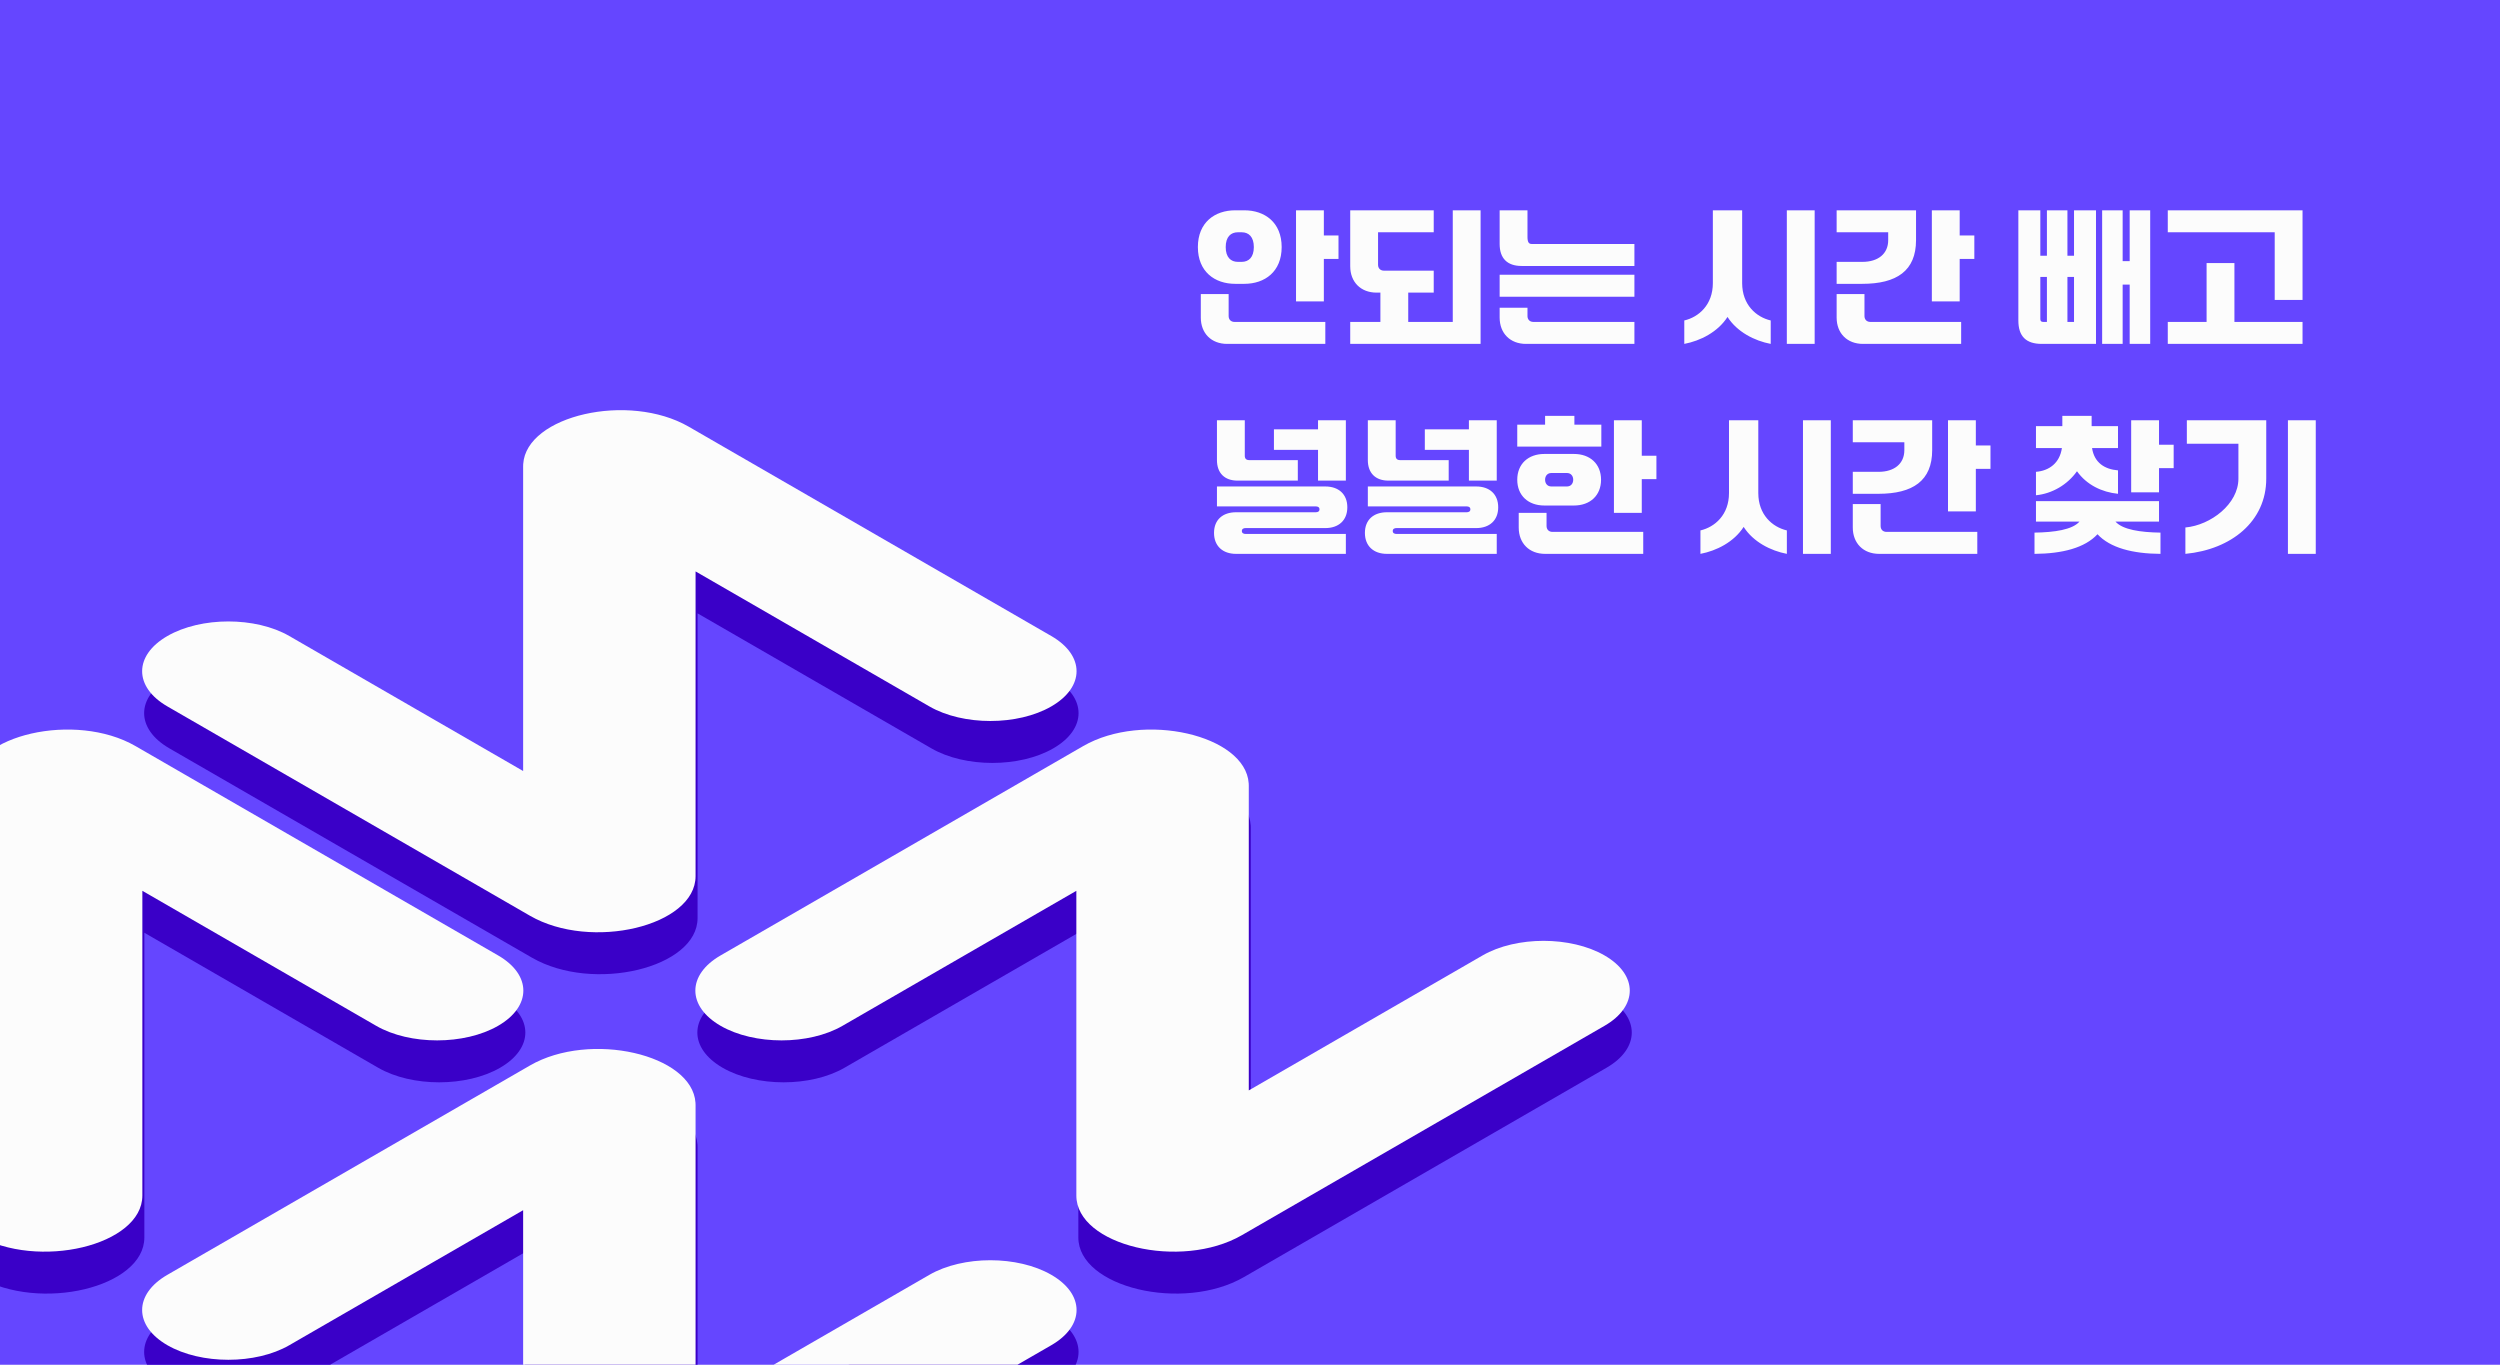
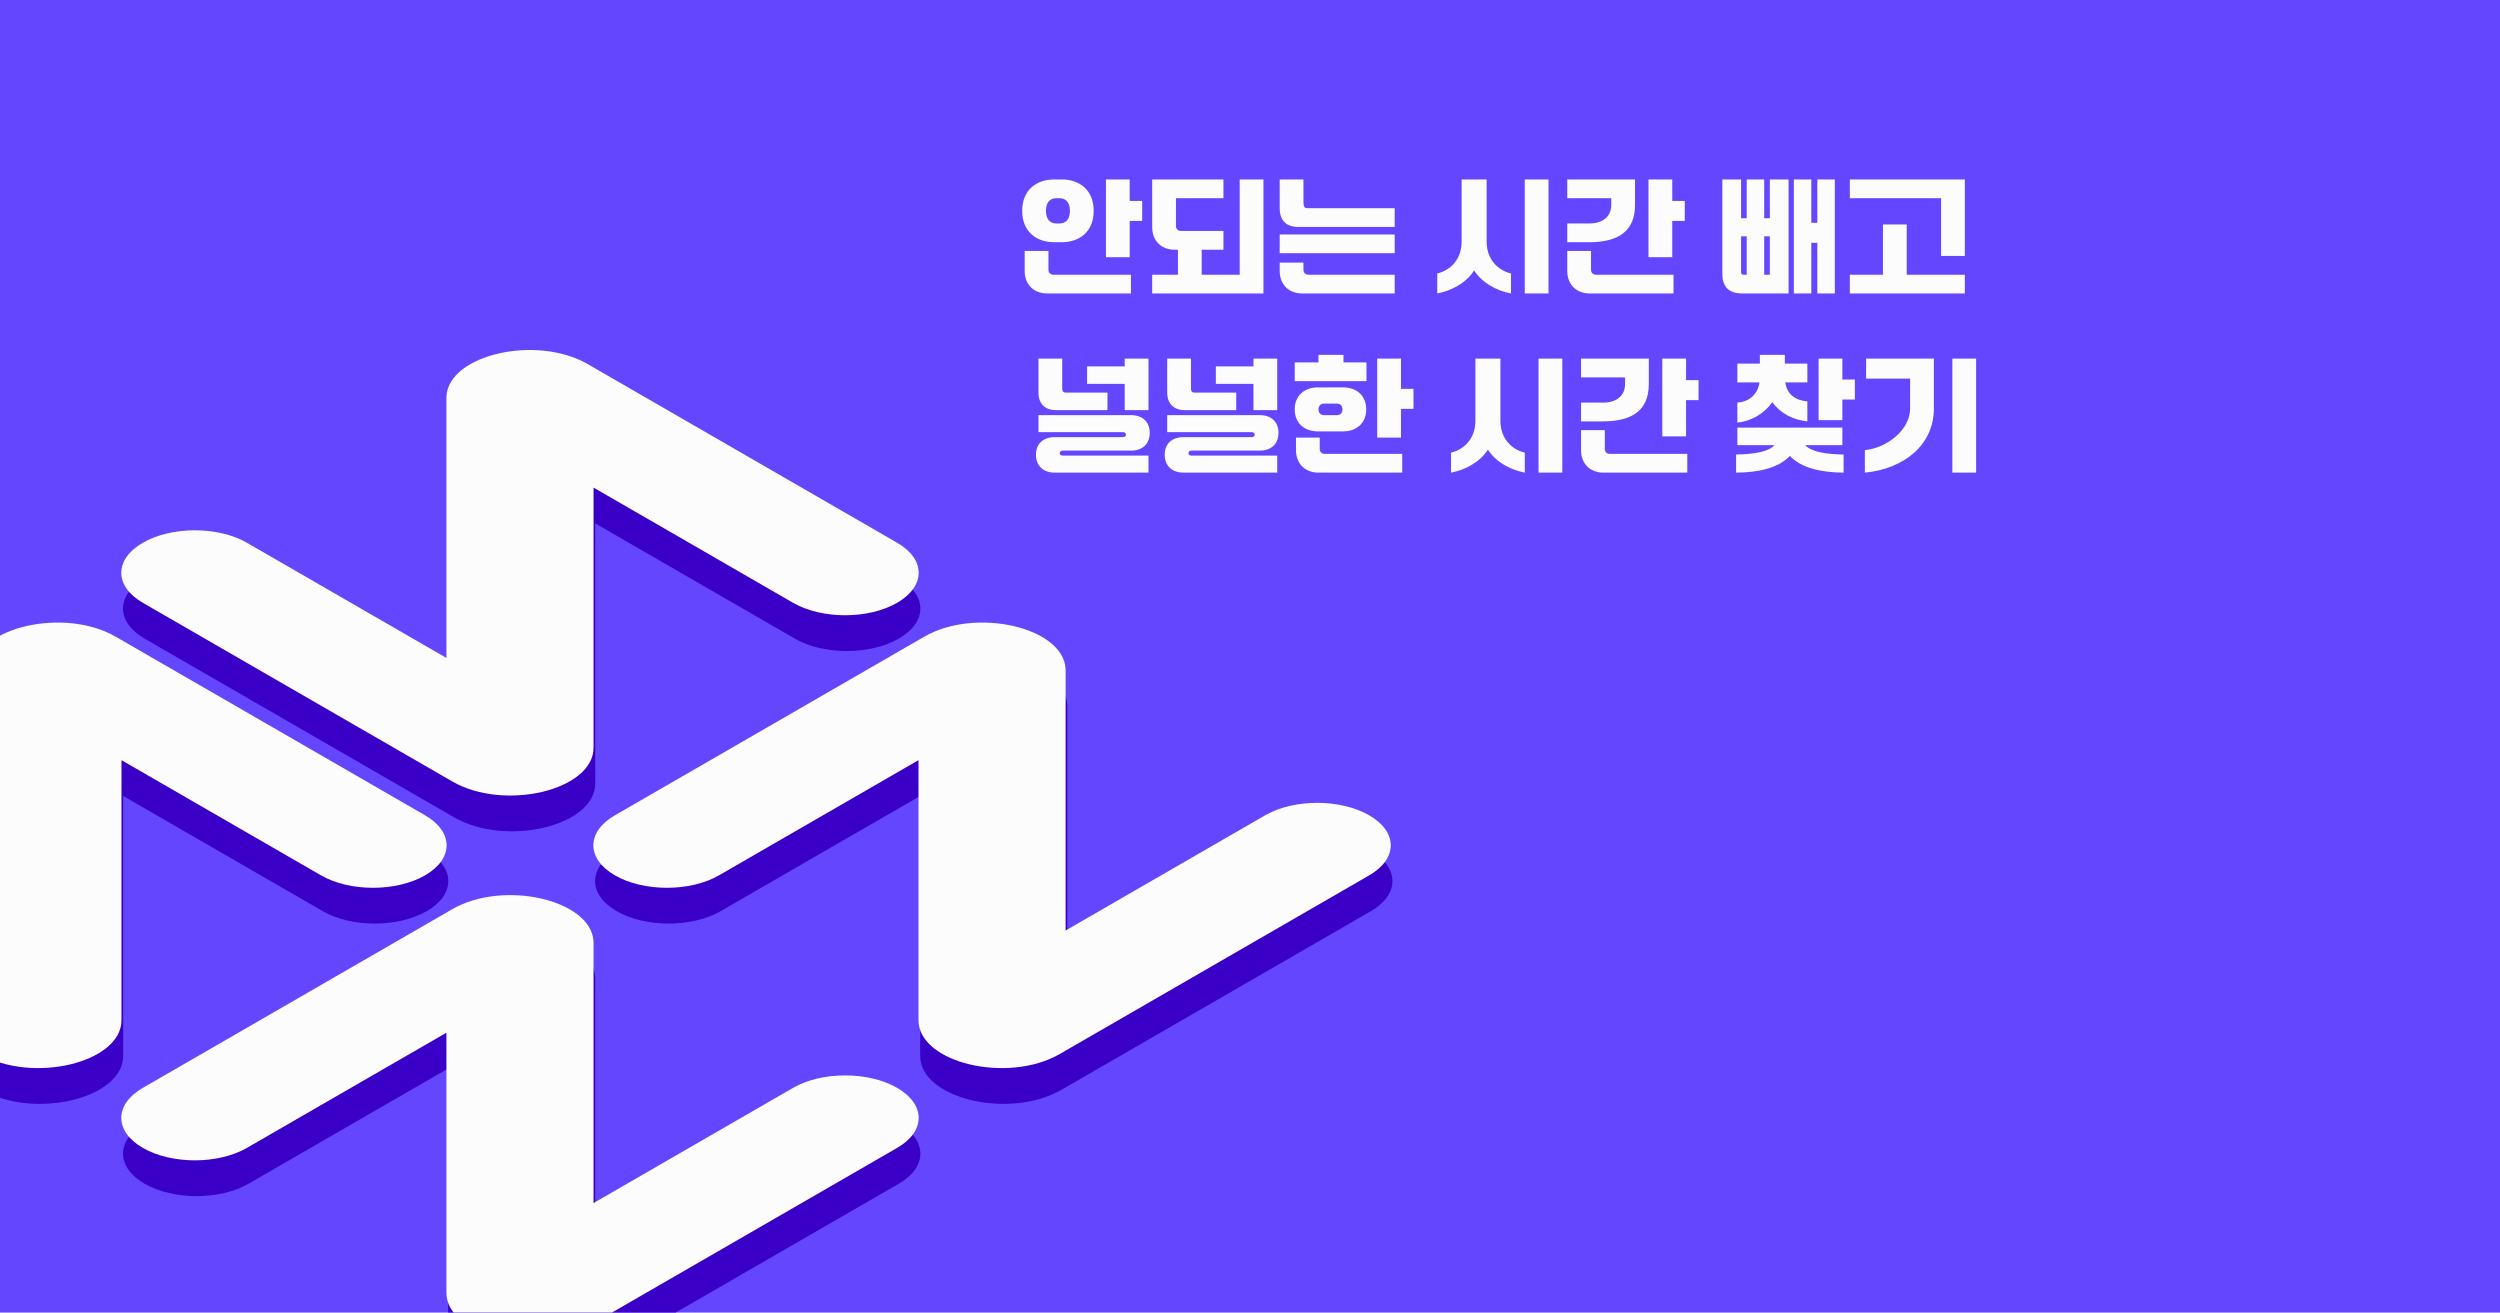
- <svg xmlns="http://www.w3.org/2000/svg" width="1024" height="559" viewBox="0 0 1024 559" fill="none">
+ <svg xmlns="http://www.w3.org/2000/svg" width="1200" height="630" viewBox="0 0 1200 630" fill="none">
  <g clip-path="url(#clip0_3079_300)">
-     <rect width="1024" height="559" fill="#6546FF" />
+     <rect width="1200" height="630" fill="#6546FF" />
    <path d="M154.902 437.35L59.128 382.055L59.128 506.881C59.127 527.315 16.336 537.548 -8.69 523.099L-157.213 437.35C-171.003 429.388 -171.003 416.48 -157.213 408.518C-143.423 400.556 -121.064 400.556 -107.274 408.518L-11.5 463.813L-11.5 338.986L-11.467 338.038C-10.167 318.24 31.682 308.545 56.318 322.768L204.84 408.518C218.63 416.48 218.63 429.388 204.84 437.35C191.05 445.312 168.692 445.311 154.902 437.35Z" fill="#3A00C8" />
    <path d="M119.321 568.175L215.095 512.879L215.095 637.706C215.096 658.139 257.887 668.372 282.913 653.924L431.436 568.174C445.226 560.213 445.226 547.304 431.436 539.343C417.646 531.381 395.288 531.381 381.497 539.343L285.723 594.638L285.723 469.811L285.69 468.862C284.39 449.065 242.541 439.37 217.906 453.593L69.383 539.343C55.593 547.304 55.593 560.213 69.383 568.175C83.173 576.136 105.531 576.136 119.321 568.175Z" fill="#3A00C8" />
    <path d="M345.916 437.35L441.69 382.055L441.69 506.881C441.691 527.314 484.482 537.548 509.508 523.099L658.031 437.35C671.821 429.388 671.821 416.48 658.031 408.518C644.241 400.556 621.883 400.556 608.093 408.518L512.318 463.813L512.318 338.986L512.285 338.038C510.985 318.24 469.136 308.545 444.501 322.768L295.978 408.518C282.188 416.48 282.188 429.388 295.978 437.35C309.768 445.312 332.126 445.311 345.916 437.35Z" fill="#3A00C8" />
    <path d="M381.497 306.525L285.723 251.23L285.723 376.056C285.723 396.49 242.931 406.723 217.905 392.274L69.382 306.525C55.592 298.563 55.592 285.655 69.382 277.693C83.173 269.731 105.531 269.731 119.321 277.693L215.095 332.988L215.095 208.161L215.128 207.213C216.428 187.415 258.277 177.72 282.913 191.943L431.435 277.693C445.225 285.655 445.225 298.563 431.435 306.525C417.645 314.487 395.287 314.487 381.497 306.525Z" fill="#3A00C8" />
    <path d="M154.084 420.173L58.31 364.877L58.31 489.704C58.309 510.137 15.518 520.37 -9.508 505.922L-158.031 420.173C-171.821 412.211 -171.821 399.302 -158.031 391.341C-144.241 383.379 -121.883 383.379 -108.093 391.341L-12.319 446.636L-12.318 321.809L-12.285 320.86C-10.985 301.063 30.864 291.368 55.499 305.591L204.022 391.341C217.812 399.302 217.812 412.211 204.022 420.173C190.232 428.134 167.874 428.134 154.084 420.173Z" fill="#FCFCFC" />
    <path d="M118.503 550.997L214.277 495.702L214.277 620.529C214.277 640.962 257.069 651.195 282.095 636.747L430.618 550.997C444.408 543.036 444.408 530.127 430.618 522.166C416.827 514.204 394.469 514.204 380.679 522.166L284.905 577.461L284.905 452.634L284.872 451.685C283.572 431.888 241.723 422.193 217.087 436.416L68.565 522.166C54.775 530.127 54.775 543.036 68.565 550.998C82.355 558.959 104.713 558.959 118.503 550.997Z" fill="#FCFCFC" />
    <path d="M345.098 420.173L440.872 364.877L440.872 489.704C440.873 510.137 483.664 520.37 508.69 505.922L657.213 420.173C671.003 412.211 671.003 399.302 657.213 391.341C643.423 383.379 621.064 383.379 607.274 391.341L511.5 446.636L511.5 321.809L511.467 320.861C510.167 301.063 468.318 291.368 443.683 305.591L295.16 391.341C281.37 399.302 281.37 412.211 295.16 420.173C308.95 428.134 331.308 428.134 345.098 420.173Z" fill="#FCFCFC" />
    <path d="M380.679 289.348L284.905 234.053L284.905 358.879C284.904 379.313 242.113 389.546 217.087 375.097L68.564 289.348C54.774 281.386 54.774 268.478 68.564 260.516C82.354 252.554 104.712 252.554 118.503 260.516L214.277 315.811L214.277 190.984L214.31 190.036C215.61 170.238 257.459 160.543 282.095 174.766L430.617 260.516C444.407 268.478 444.407 281.386 430.617 289.348C416.827 297.31 394.469 297.31 380.679 289.348Z" fill="#FCFCFC" />
    <path d="M505.95 116.26C497.55 116.26 490.65 111.28 490.65 101.2C490.65 91.12 497.55 86.14 505.95 86.14H509.67C518.07 86.14 524.97 91.12 524.97 101.2C524.97 111.28 518.07 116.26 509.67 116.26H505.95ZM542.85 131.86V140.86H502.65C496.17 140.86 491.85 136.54 491.85 130.06V120.46H503.25V129.46C503.25 130.9 504.21 131.86 505.65 131.86H542.85ZM530.85 123.46V86.14H542.25V96.46H548.25V106.06H542.25V123.46H530.85ZM502.05 101.2C502.05 105.4 504.15 107.26 507.03 107.26H508.59C511.47 107.26 513.57 105.4 513.57 101.2C513.57 97 511.47 95.14 508.59 95.14H507.03C504.15 95.14 502.05 97 502.05 101.2ZM566.852 110.86H587.252V119.86H576.812V131.86H595.052V86.14H606.452V140.86H553.052V131.86H565.412V119.86H563.852C557.372 119.86 553.052 115.54 553.052 109.06V86.14H587.252V95.14H564.452V108.46C564.452 109.9 565.412 110.86 566.852 110.86ZM627.454 99.94H669.454V108.94H623.254C617.374 108.94 614.254 105.82 614.254 99.94V86.14H625.654V96.94C625.654 99.34 626.254 99.94 627.454 99.94ZM669.454 131.86V140.86H625.054C618.574 140.86 614.254 136.54 614.254 130.06V126.04H625.654V129.46C625.654 130.9 626.614 131.86 628.054 131.86H669.454ZM669.454 121.54H614.254V112.54H669.454V121.54ZM731.885 140.86V86.14H743.285V140.86H731.885ZM701.585 115.96V86.14H713.585V115.96C713.585 124.84 719.345 129.88 725.285 131.26V140.86C718.685 139.6 711.545 136 707.585 129.82C703.625 136 696.485 139.6 689.885 140.86V131.26C695.825 129.88 701.585 124.84 701.585 115.96ZM752.287 116.26V107.26H762.847C769.267 107.26 773.407 103.96 773.407 98.38V95.14H752.287V86.14H784.807V98.38C784.807 110.92 776.887 116.26 762.787 116.26H752.287ZM803.287 131.86V140.86H763.087C756.607 140.86 752.287 136.54 752.287 130.06V120.46H763.687V129.46C763.687 130.9 764.647 131.86 766.087 131.86H803.287ZM791.287 123.46V86.14H802.687V96.46H808.687V106.06H802.687V123.46H791.287ZM858.518 140.86H836.318C829.838 140.86 826.718 137.74 826.718 131.26V86.14H835.718V104.74H838.418V86.14H846.818V104.74H849.518V86.14H858.518V140.86ZM872.318 140.86V116.56H869.438V140.86H861.038V86.14H869.438V106.96H872.318V86.14H880.718V140.86H872.318ZM846.818 131.86H849.518V113.44H846.818V131.86ZM838.418 131.86V113.44H835.718V130.66C835.718 131.5 836.078 131.86 836.918 131.86H838.418ZM931.72 95.14H887.92V86.14H943.12V122.86H931.72V95.14ZM943.12 140.86H887.92V131.86H903.82V107.74H915.22V131.86H943.12V140.86ZM497.264 218.28C497.264 212.88 500.864 209.82 506.264 209.82H538.964C539.804 209.82 540.464 209.46 540.464 208.62C540.464 207.78 539.804 207.42 538.964 207.42H498.464V199.26H542.864C548.264 199.26 551.864 202.38 551.864 207.78C551.864 213.18 548.264 216.3 542.864 216.3H510.164C509.324 216.3 508.664 216.66 508.664 217.5C508.664 218.34 509.324 218.7 510.164 218.7H551.264V226.86H506.264C500.864 226.86 497.264 223.68 497.264 218.28ZM511.664 188.46H531.584V196.86H506.864C501.584 196.86 498.464 193.74 498.464 188.46V172.14H509.864V186.66C509.864 187.86 510.464 188.46 511.664 188.46ZM539.864 196.86V184.26H521.804V175.86H539.864V172.14H551.264V196.86H539.864ZM559.066 218.28C559.066 212.88 562.666 209.82 568.066 209.82H600.766C601.606 209.82 602.266 209.46 602.266 208.62C602.266 207.78 601.606 207.42 600.766 207.42H560.266V199.26H604.666C610.066 199.26 613.666 202.38 613.666 207.78C613.666 213.18 610.066 216.3 604.666 216.3H571.966C571.126 216.3 570.466 216.66 570.466 217.5C570.466 218.34 571.126 218.7 571.966 218.7H613.066V226.86H568.066C562.666 226.86 559.066 223.68 559.066 218.28ZM573.466 188.46H593.386V196.86H568.666C563.386 196.86 560.266 193.74 560.266 188.46V172.14H571.666V186.66C571.666 187.86 572.266 188.46 573.466 188.46ZM601.666 196.86V184.26H583.606V175.86H601.666V172.14H613.066V196.86H601.666ZM632.568 207.06C625.968 207.06 621.468 202.98 621.468 196.5C621.468 190.02 625.968 185.94 632.568 185.94H644.688C651.288 185.94 655.788 190.02 655.788 196.5C655.788 202.98 651.288 207.06 644.688 207.06H632.568ZM673.068 217.86V226.86H632.868C626.388 226.86 622.068 222.54 622.068 216.06V210.06H633.468V215.46C633.468 216.9 634.428 217.86 635.868 217.86H673.068ZM661.068 210.06V172.14H672.468V186.66H678.468V196.26H672.468V210.06H661.068ZM655.908 173.94V182.94H621.468V173.94H632.868V170.34H644.868V173.94H655.908ZM632.868 196.5C632.868 198 633.768 199.26 635.448 199.26H641.808C643.488 199.26 644.388 198 644.388 196.5C644.388 195 643.488 193.74 641.808 193.74H635.448C633.768 193.74 632.868 195 632.868 196.5ZM738.499 226.86V172.14H749.899V226.86H738.499ZM708.199 201.96V172.14H720.199V201.96C720.199 210.84 725.959 215.88 731.899 217.26V226.86C725.299 225.6 718.159 222 714.199 215.82C710.239 222 703.099 225.6 696.499 226.86V217.26C702.439 215.88 708.199 210.84 708.199 201.96ZM758.901 202.26V193.26H769.461C775.881 193.26 780.021 189.96 780.021 184.38V181.14H758.901V172.14H791.421V184.38C791.421 196.92 783.501 202.26 769.401 202.26H758.901ZM809.901 217.86V226.86H769.701C763.221 226.86 758.901 222.54 758.901 216.06V206.46H770.301V215.46C770.301 216.9 771.261 217.86 772.701 217.86H809.901ZM797.901 209.46V172.14H809.301V182.46H815.301V192.06H809.301V209.46H797.901ZM884.332 213.66H866.512C869.452 216.96 876.652 218.04 884.932 218.16V226.86C873.532 226.8 864.292 224.4 859.132 218.82C853.972 224.4 844.732 226.8 833.332 226.86V218.16C841.612 218.04 848.812 216.96 851.752 213.66H833.932V205.26H884.332V213.66ZM867.532 174.54V183.54H856.912C857.812 189.6 862.192 192.24 867.532 192.66V202.26C860.932 201.6 854.692 198.6 850.732 193.02C846.772 198.6 840.532 202.2 833.932 202.86V193.26C839.272 192.84 843.652 189.72 844.552 183.54H833.932V174.54H844.732V170.34H856.732V174.54H867.532ZM872.932 201.66V172.14H884.332V182.16H890.332V191.76H884.332V201.66H872.932ZM937.134 226.86V172.14H948.534V226.86H937.134ZM895.134 226.86V216.06C905.574 215.1 916.854 206.4 916.854 196.08V181.74H895.734V172.14H928.254V196.08C928.254 213.54 913.974 225.06 895.134 226.86Z" fill="#FCFCFC" />
  </g>
  <defs>
    <clipPath id="clip0_3079_300">
-       <rect width="1024" height="559" fill="white" />
+       <rect width="1200" height="630" fill="white" />
    </clipPath>
  </defs>
</svg>
